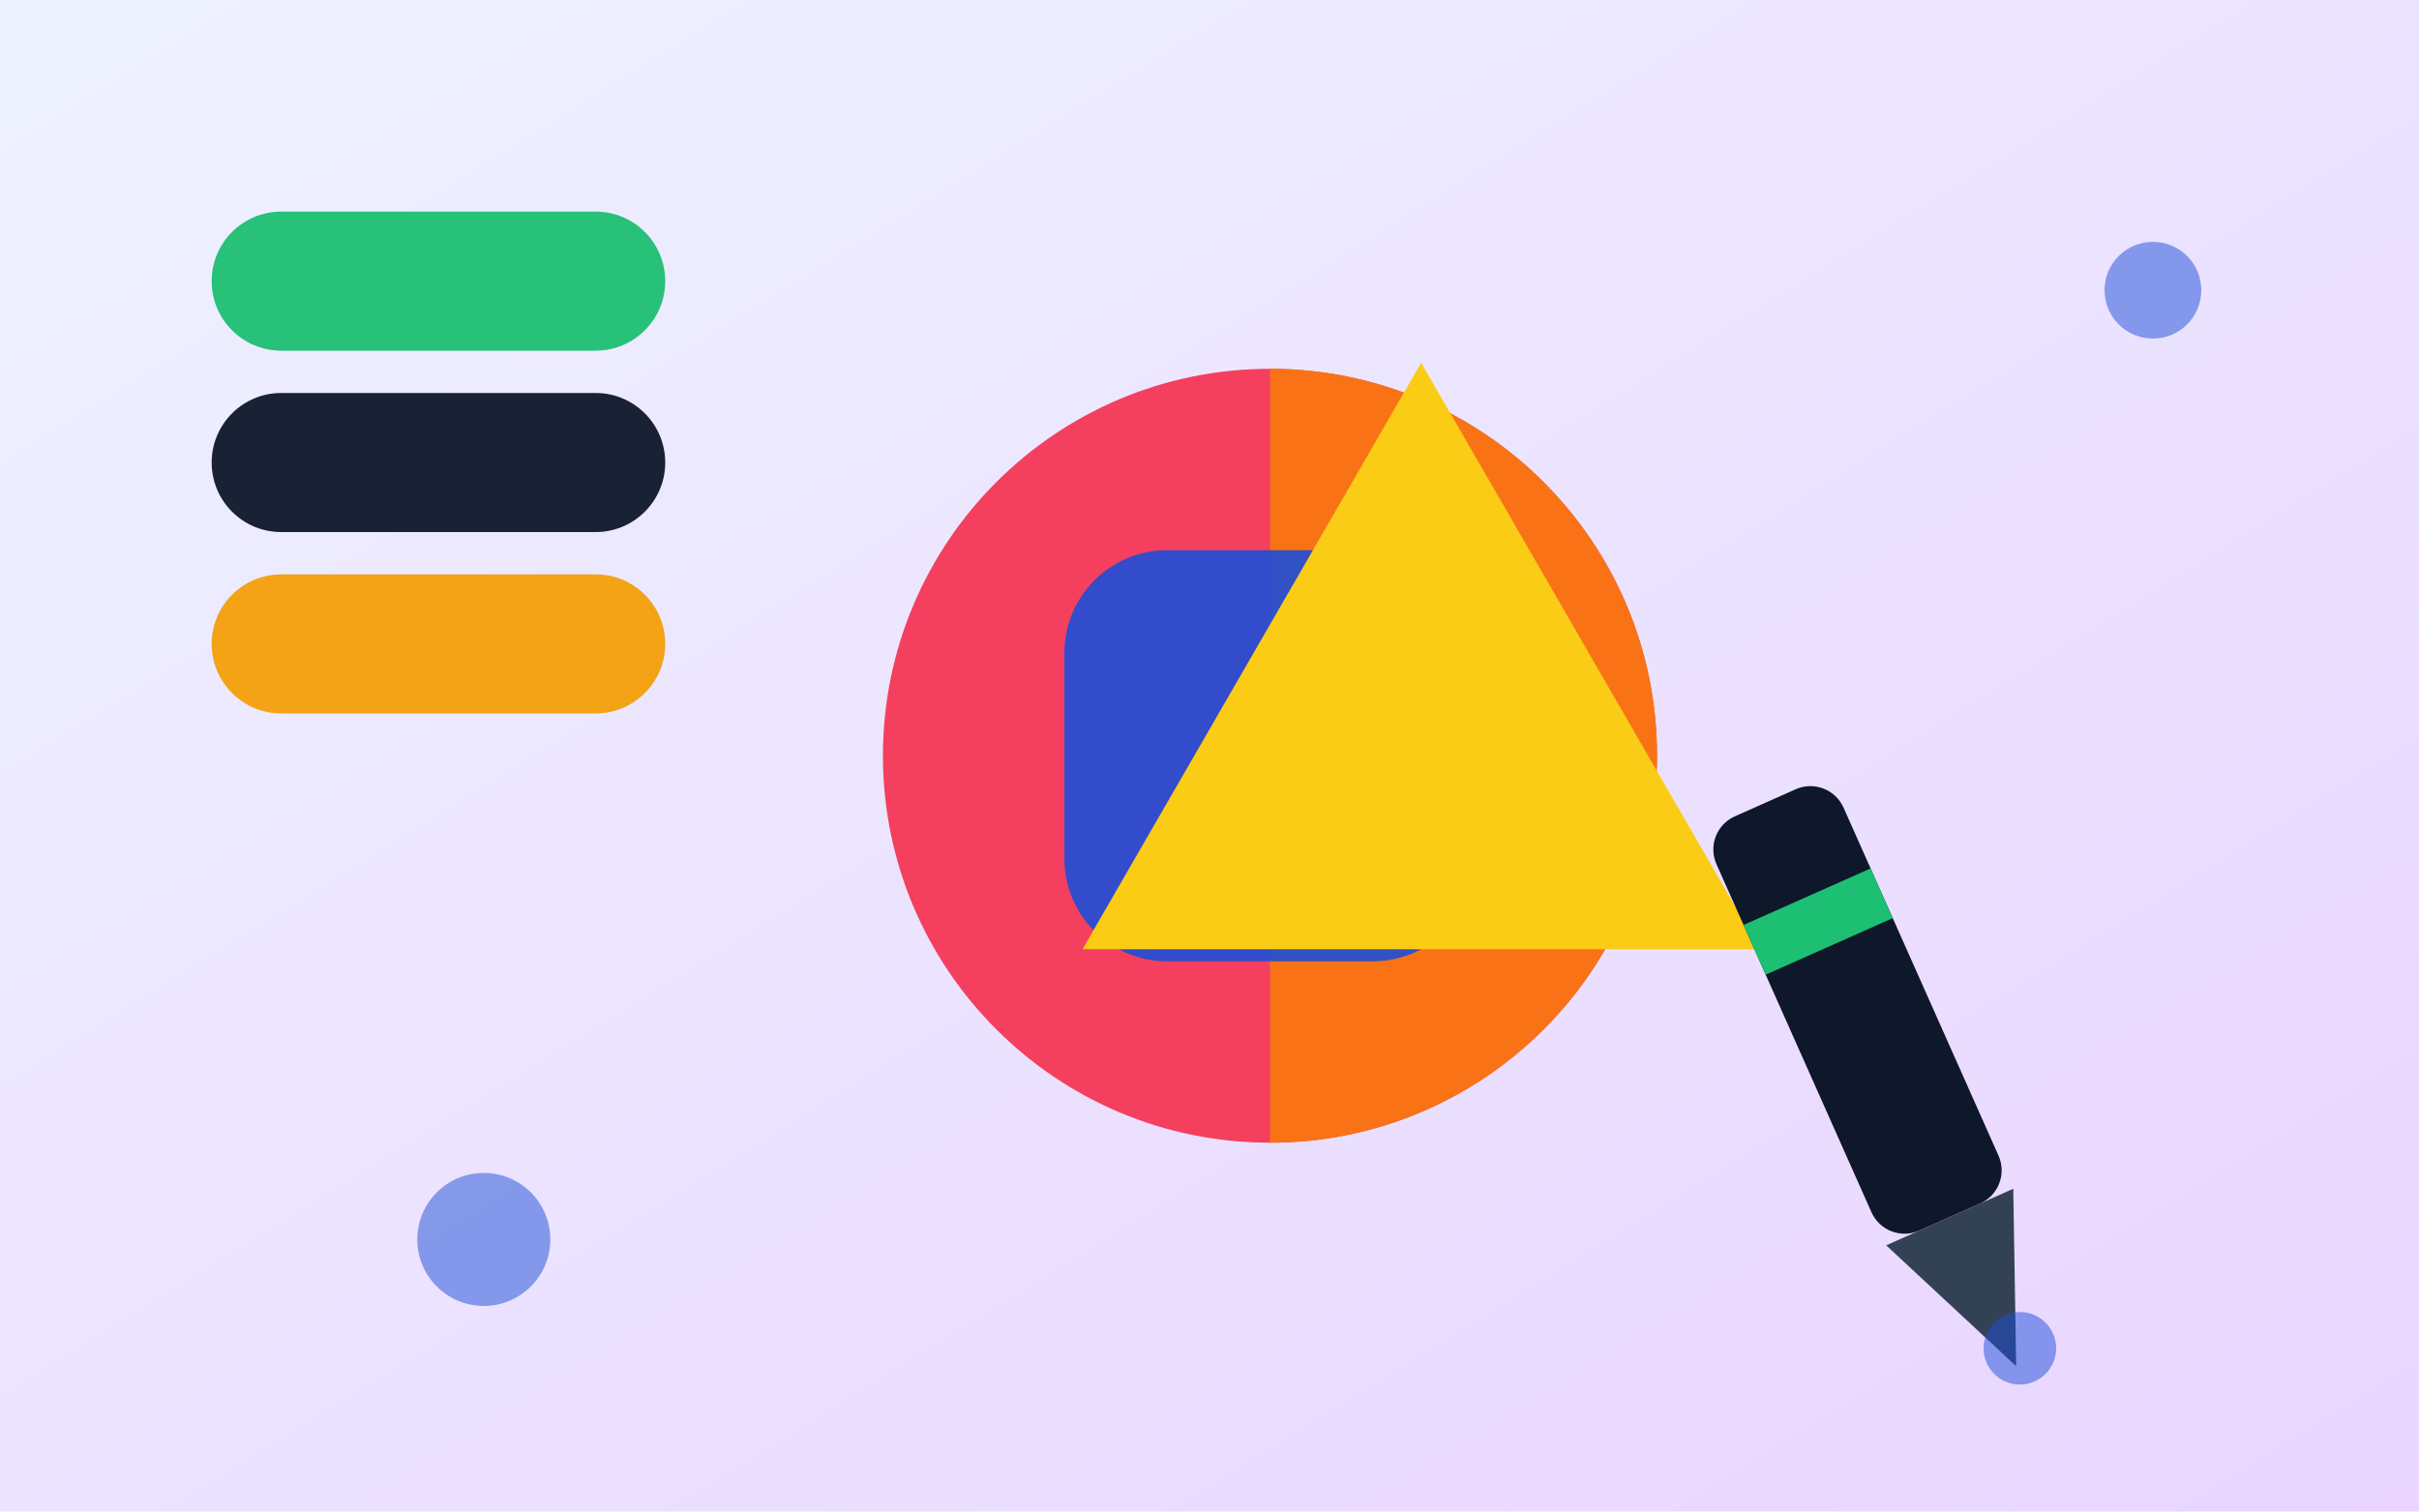
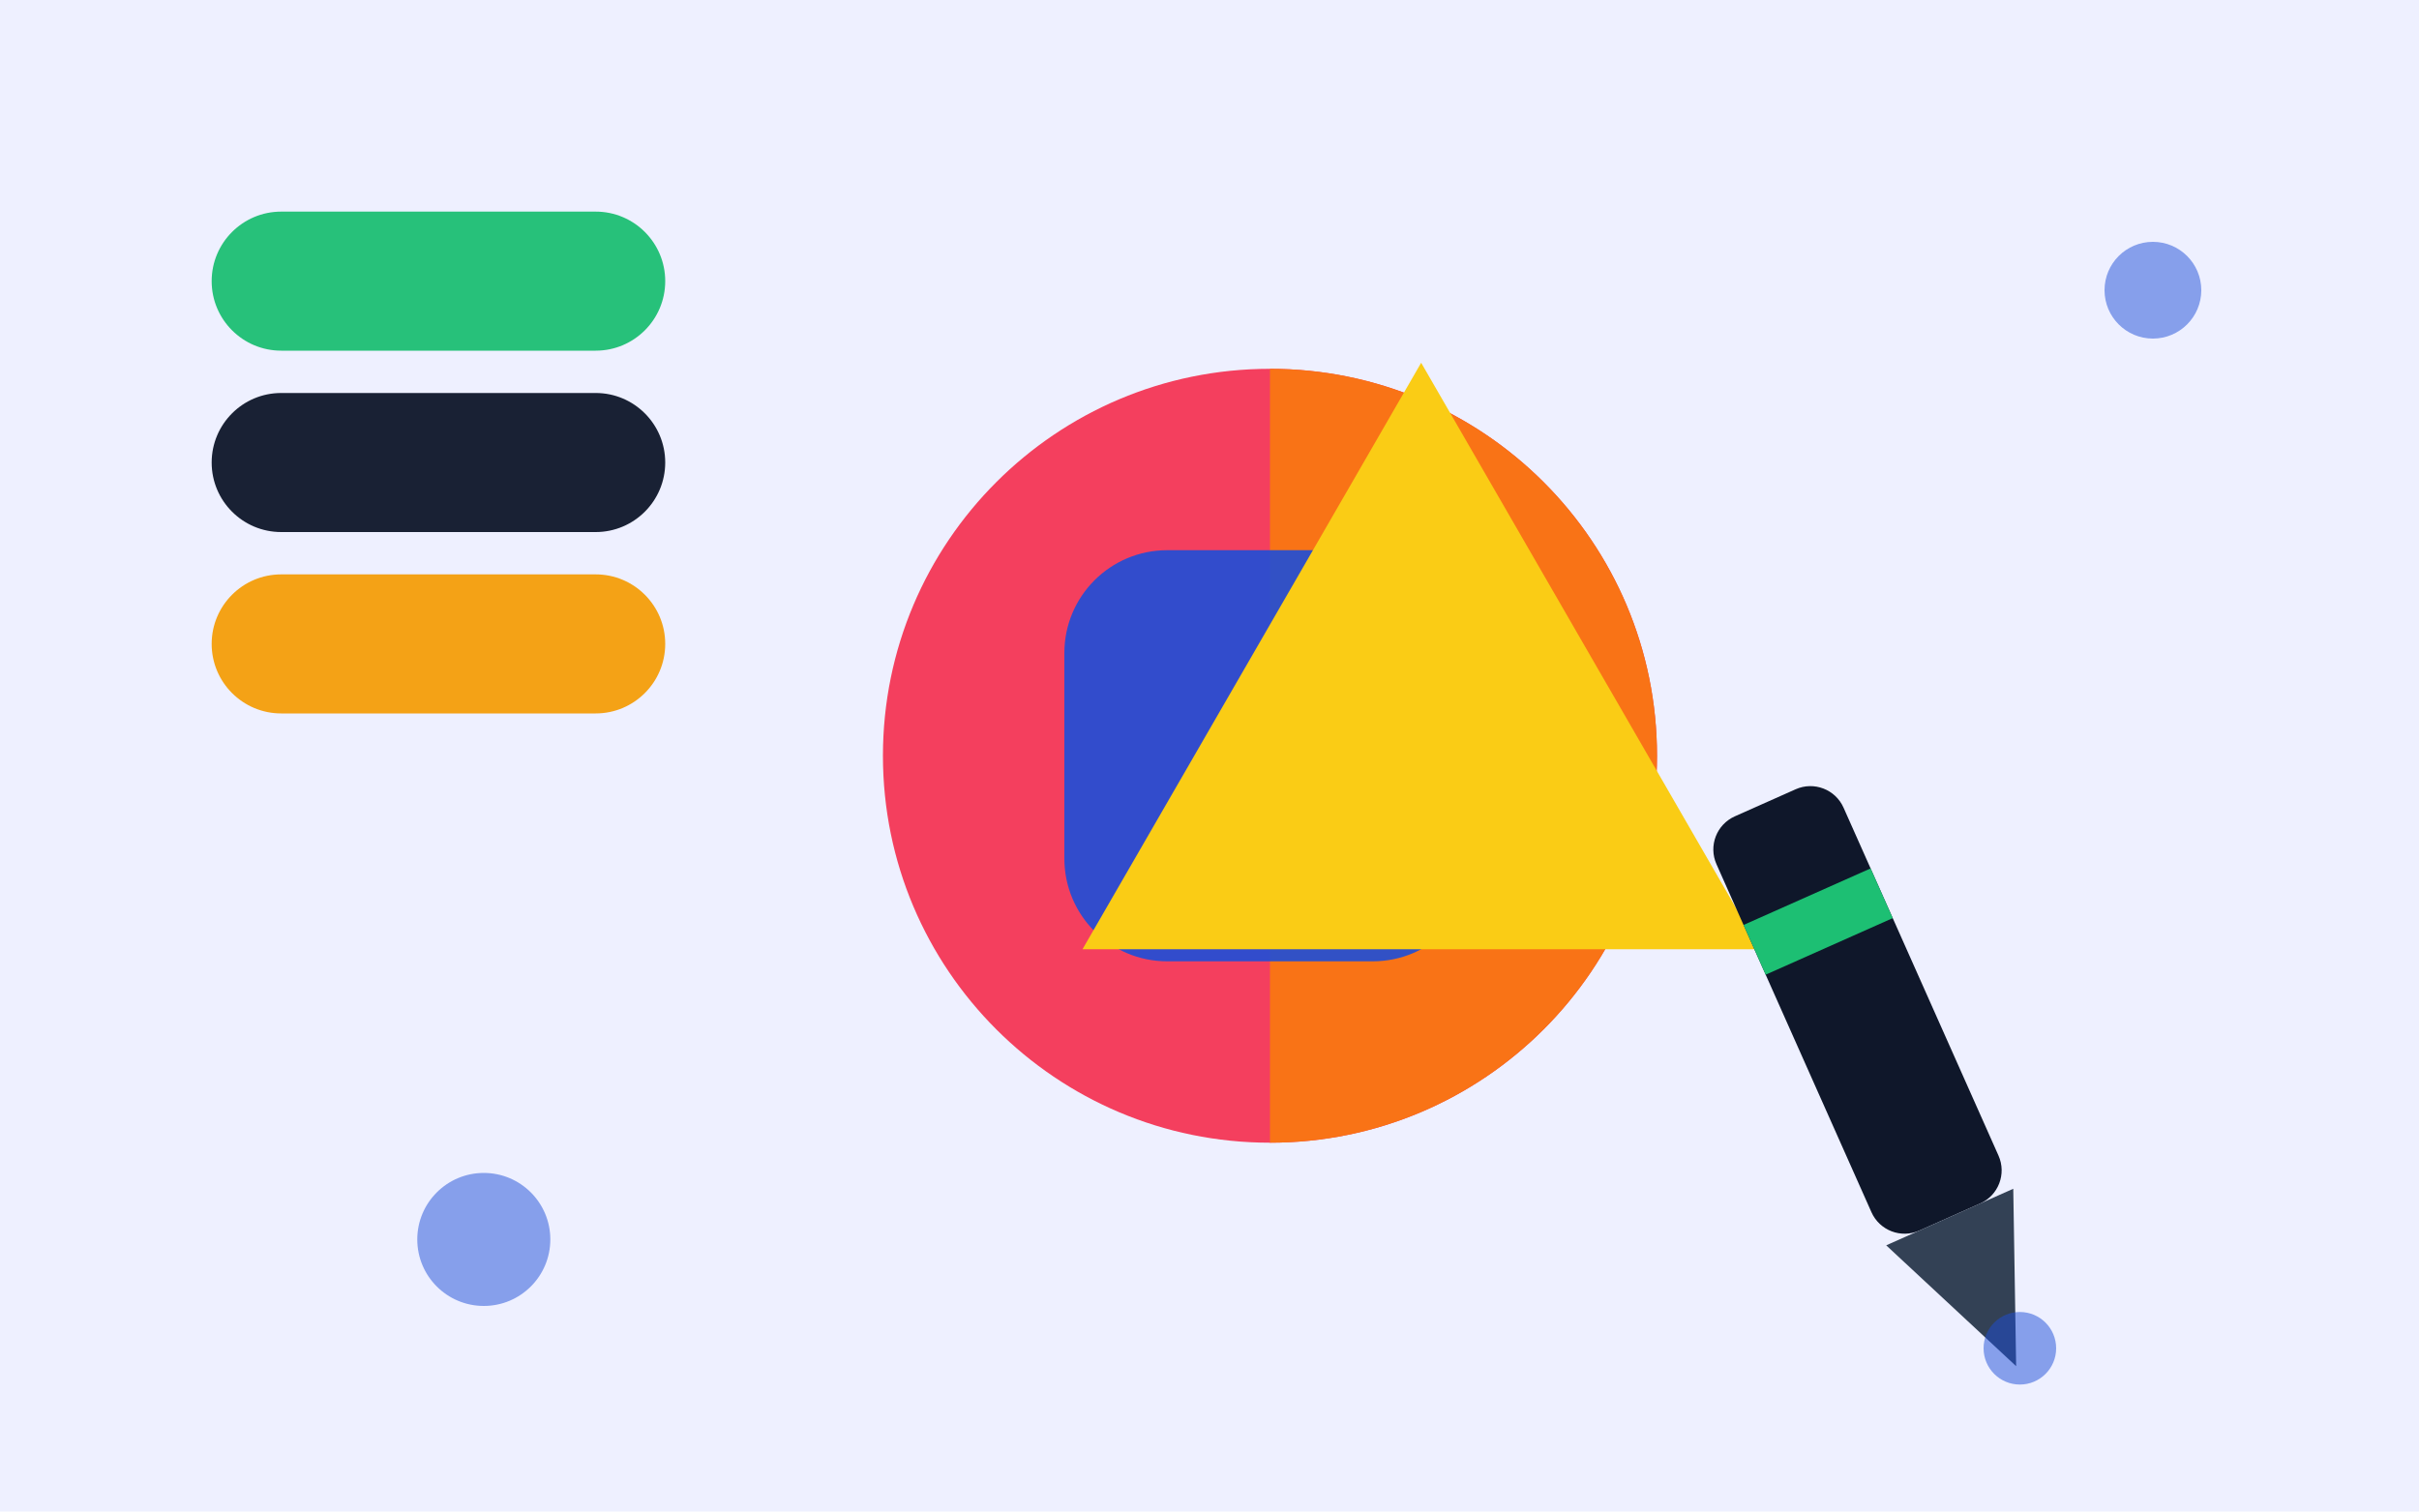
<svg xmlns="http://www.w3.org/2000/svg" viewBox="0 0 800 500" width="800" height="500" role="img" aria-label="Brand Identity Design">
-   <defs>
-     <linearGradient id="bgDesign" x1="0" y1="0" x2="1" y2="1">
-       <stop offset="0" stop-color="#eef2ff" />
-       <stop offset="1" stop-color="#e9d5ff" />
-     </linearGradient>
-   </defs>
-   <rect width="800" height="500" fill="url(#bgDesign)" />
+   <rect width="800" height="500" fill="#eef0ff" />
  <g opacity="0.95">
    <rect x="70" y="70" width="150" height="46" rx="23" fill="#1dbf73" />
    <rect x="70" y="130" width="150" height="46" rx="23" fill="#0f172a" />
    <rect x="70" y="190" width="150" height="46" rx="23" fill="#f59e0b" />
  </g>
  <circle cx="420" cy="250" r="128" fill="#f43f5e" />
  <path d="M420 122a128 128 0 0 1 0 256z" fill="#f97316" />
  <rect x="352" y="182" width="136" height="136" rx="34" fill="#1d4ed8" opacity="0.9" />
  <path d="M470 120l112 194H358z" fill="#facc15" />
  <g transform="rotate(-24 640 350)">
    <rect x="600" y="250" width="46" height="150" rx="12" fill="#0f172a" />
    <path d="M600 400h46l-23 54z" fill="#334155" />
    <rect x="600" y="284" width="46" height="18" fill="#1dbf73" />
  </g>
  <g fill="#1d4ed8" opacity="0.5">
    <circle cx="712" cy="96" r="16" />
    <circle cx="160" cy="410" r="22" />
    <circle cx="668" cy="446" r="12" />
  </g>
</svg>
